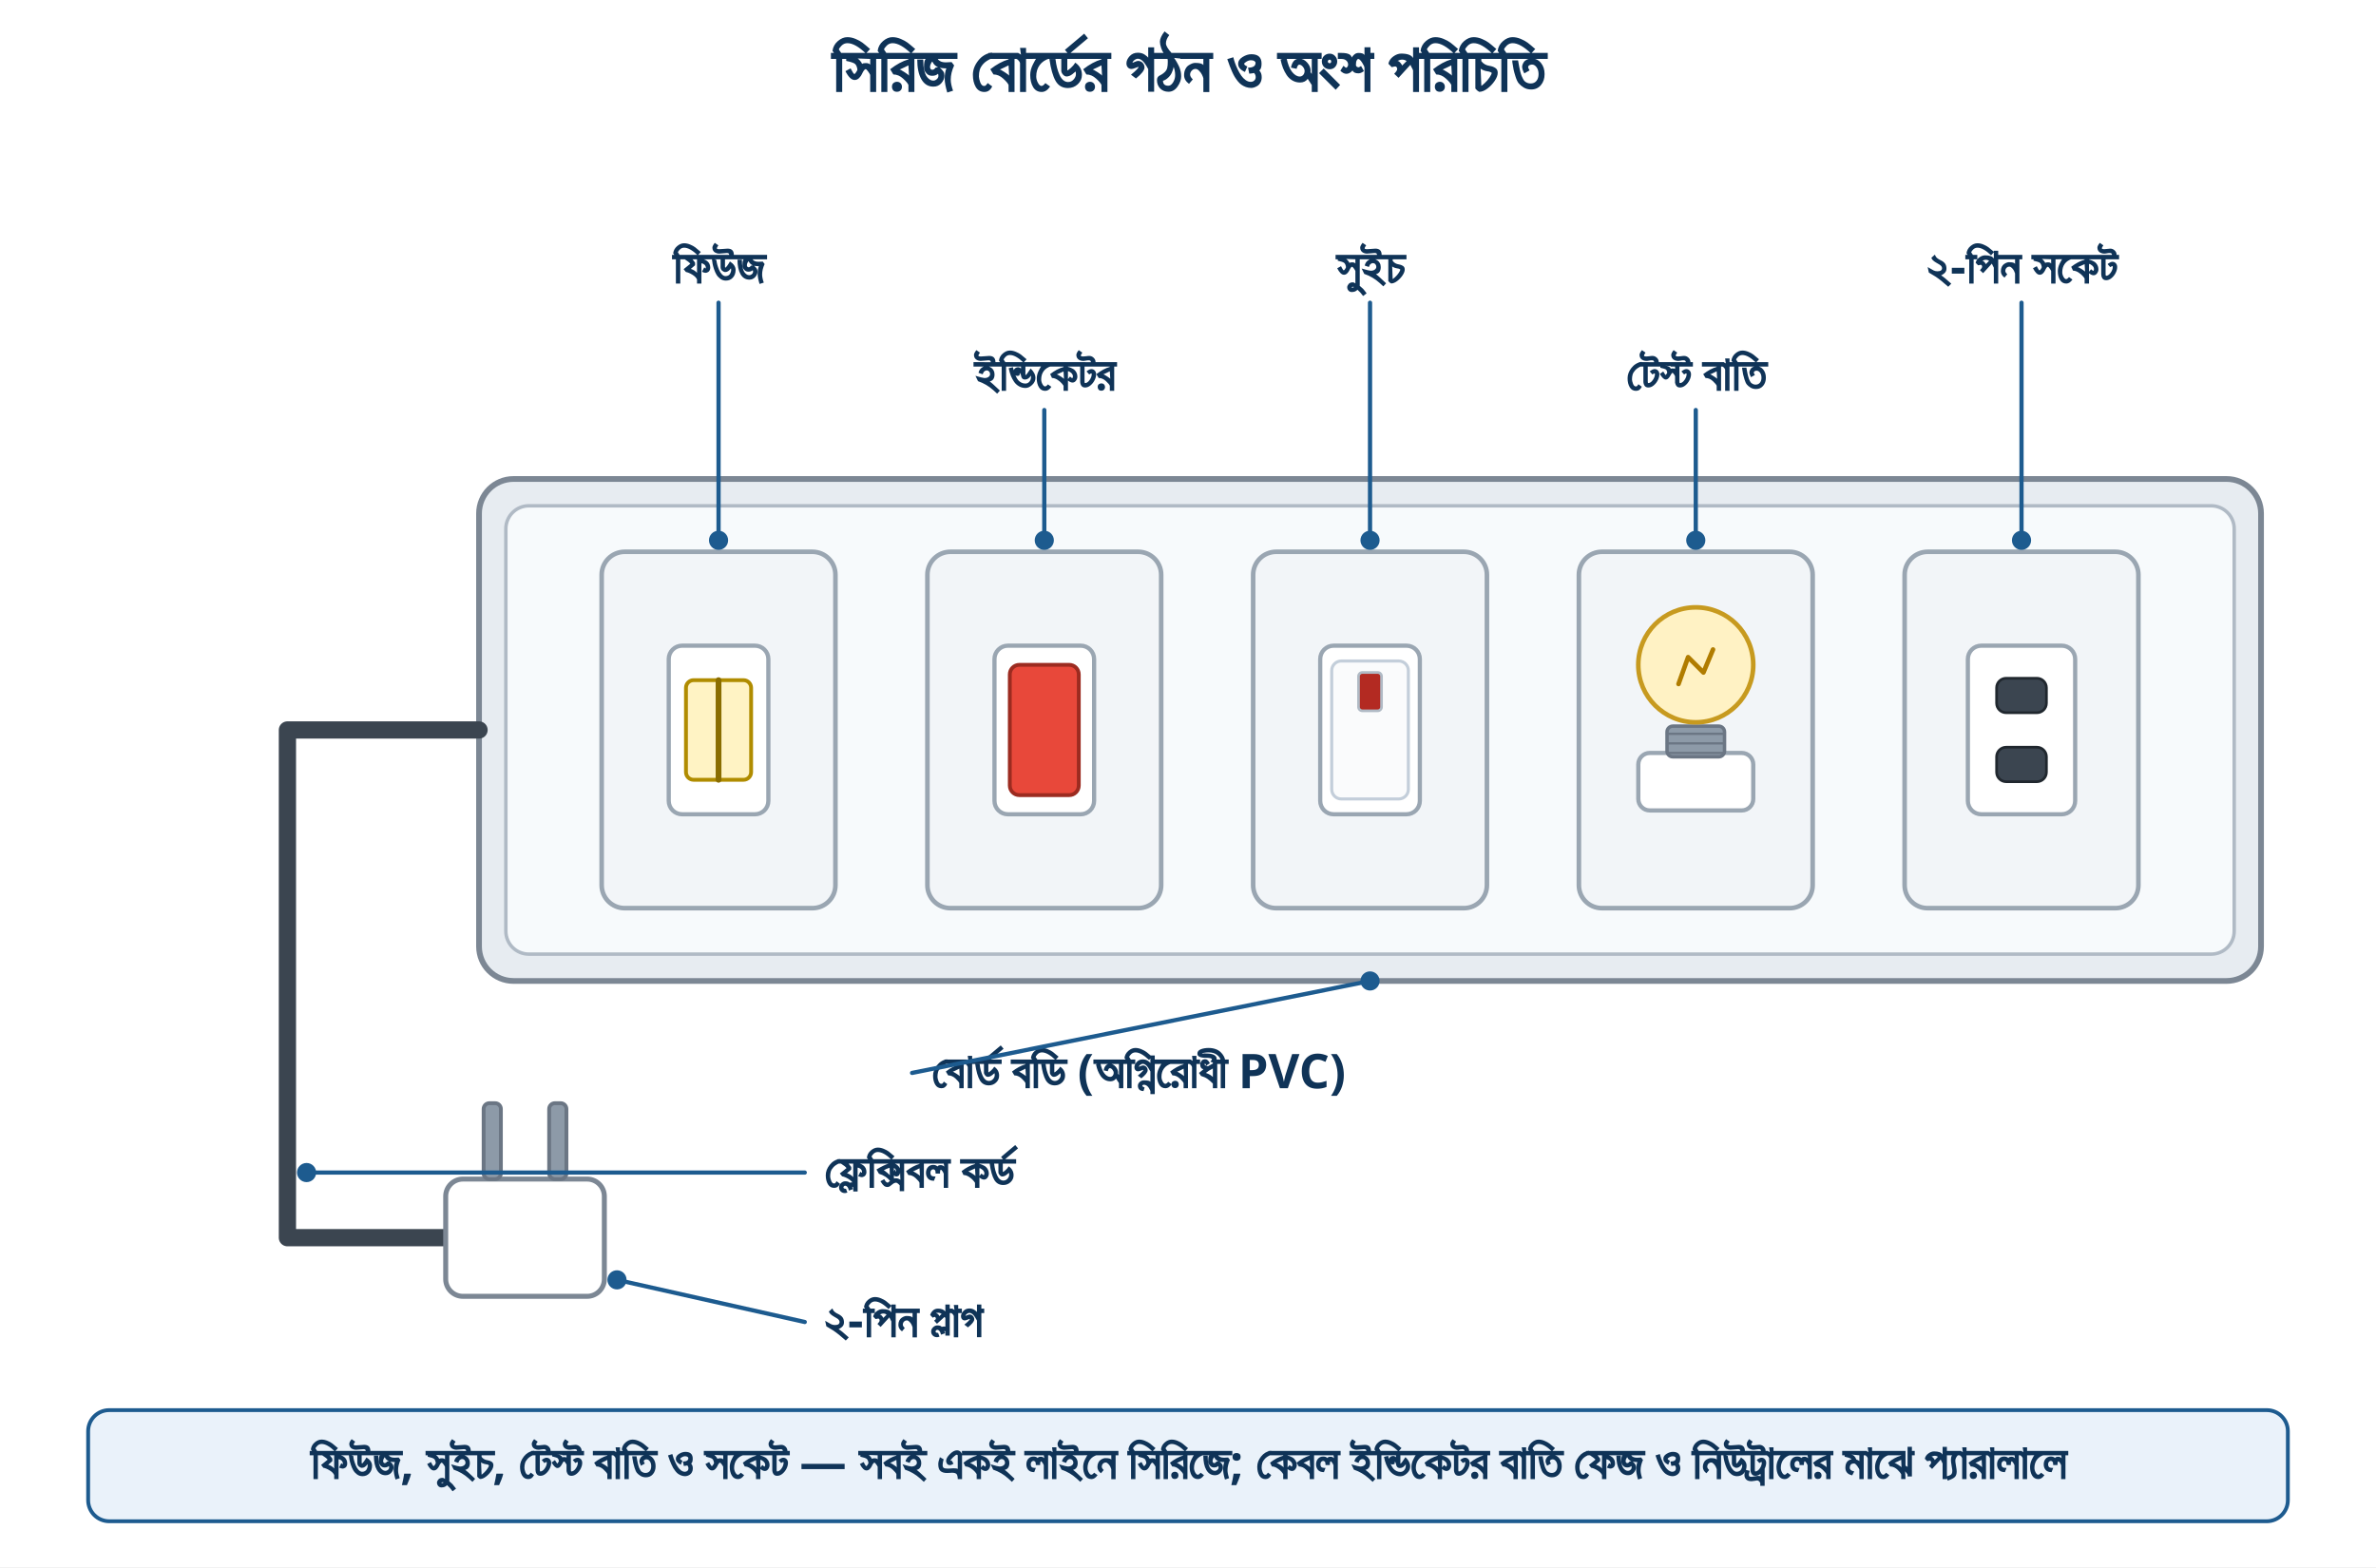
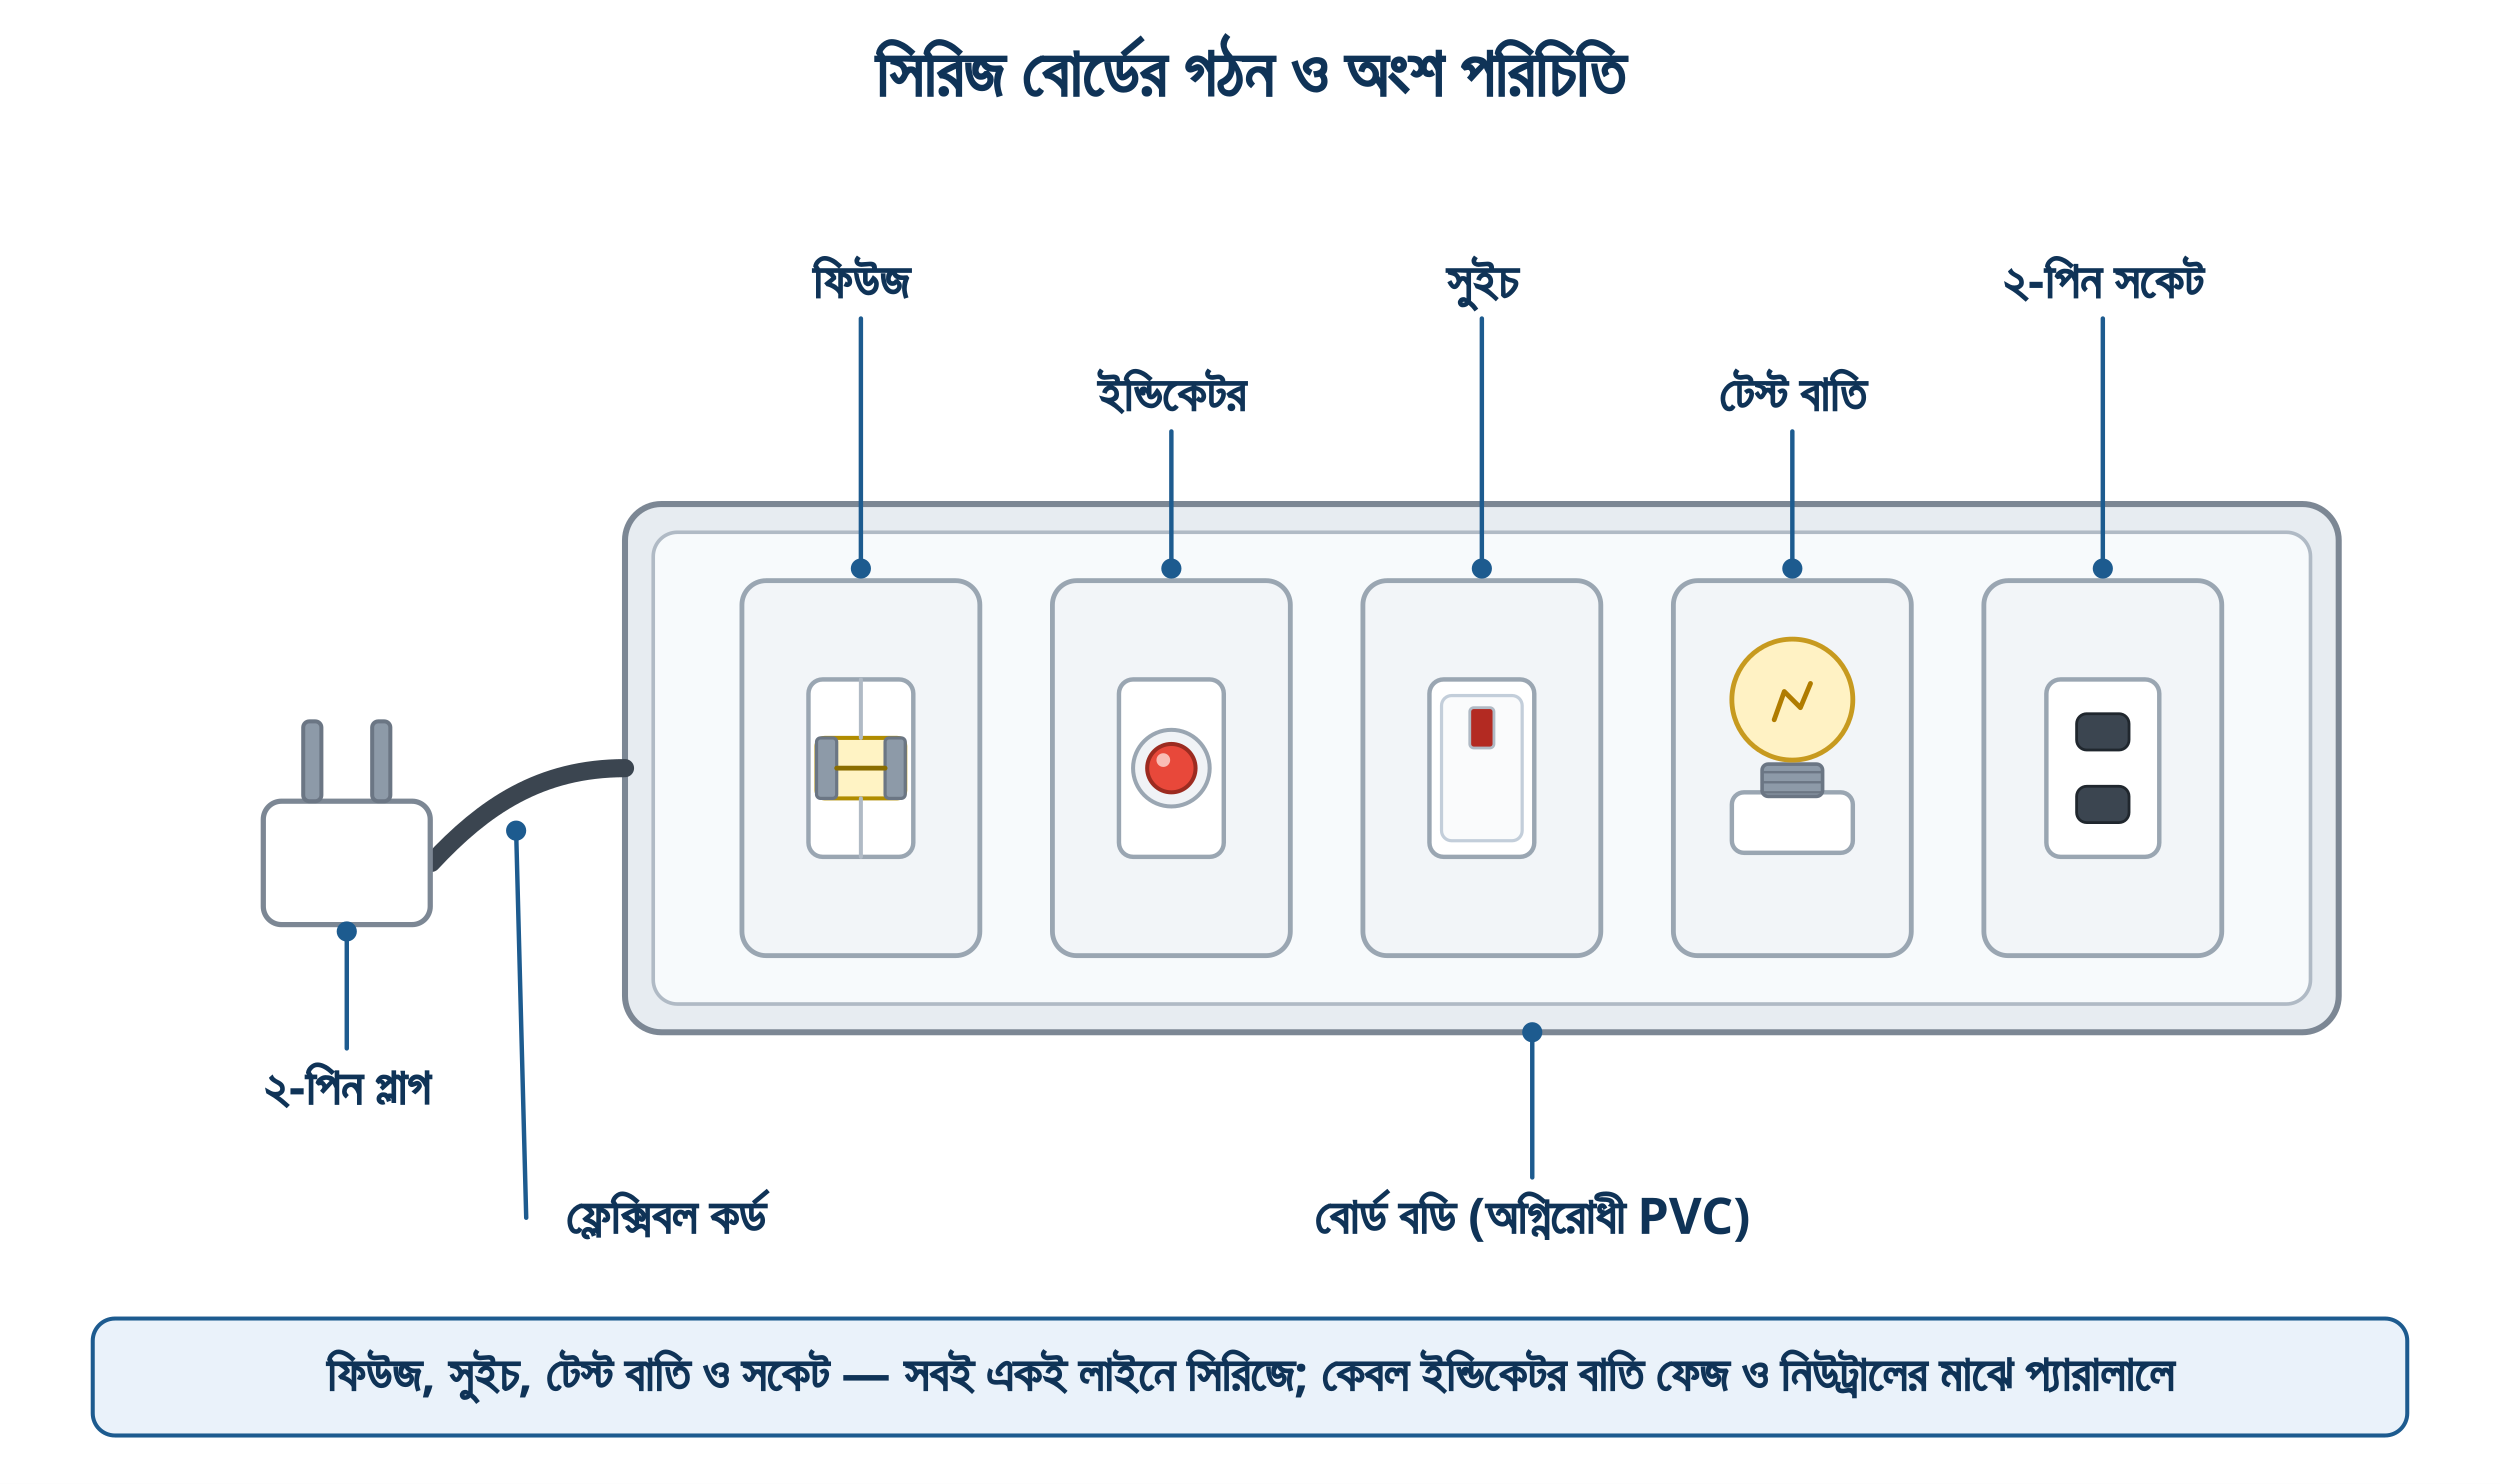
- <svg xmlns="http://www.w3.org/2000/svg" width="1240" height="818" viewBox="0 0 1240 818">
-   <rect width="1240" height="818" fill="#FFFFFF" />
+ <svg xmlns="http://www.w3.org/2000/svg" width="1240" height="736" viewBox="0 0 1240 736">
+   <rect width="1240" height="736" fill="#FFFFFF" />
  <text x="620.0" y="48.0" font-family="Kalpurush" font-size="34" font-weight="700" fill="#0F3357" text-anchor="middle">সিরিজ বোর্ডের গঠন ও অংশ পরিচিতি</text>
-   <rect x="250.0" y="250.0" width="930.0" height="262.0" rx="18" fill="#E7ECF1" stroke="#7C8794" stroke-width="3" />
-   <rect x="264.0" y="264.0" width="902.0" height="234.0" rx="12" fill="#F7FAFC" stroke="#B0BAC5" stroke-width="1.8" />
-   <rect x="314.0" y="288.0" width="122.0" height="186.0" rx="12" fill="#F2F5F8" stroke="#9AA6B2" stroke-width="2.4" />
-   <rect x="349.0" y="337.0" width="52.0" height="88.0" rx="7" fill="#FFFFFF" stroke="#9AA6B2" stroke-width="2.2" />
-   <rect x="358.0" y="355.0" width="34.0" height="52.0" rx="4" fill="#FFF3C4" stroke="#B08C00" stroke-width="2" />
-   <path d="M 375.0 355.0 L 375.0 407.0" fill="none" stroke="#8A6D00" stroke-width="3" stroke-linecap="round" stroke-linejoin="round" />
-   <text x="375.0" y="148.0" font-family="Kalpurush" font-size="25" font-weight="700" fill="#0F3357" text-anchor="middle">ফিউজ</text>
-   <path d="M 375.0 158 L 375.0 282" fill="none" stroke="#1D5B8F" stroke-width="2.2" stroke-linecap="round" stroke-linejoin="round" />
-   <circle cx="375.0" cy="282.0" r="5.0" fill="#1D5B8F" stroke="none" stroke-width="2" />
-   <rect x="484.0" y="288.0" width="122.0" height="186.0" rx="12" fill="#F2F5F8" stroke="#9AA6B2" stroke-width="2.4" />
-   <rect x="519.0" y="337.0" width="52.0" height="88.0" rx="7" fill="#FFFFFF" stroke="#9AA6B2" stroke-width="2.2" />
-   <rect x="527.0" y="347.0" width="36.0" height="68.0" rx="5" fill="#E8483A" stroke="#9C2B20" stroke-width="2" />
-   <text x="545.0" y="204.0" font-family="Kalpurush" font-size="25" font-weight="700" fill="#0F3357" text-anchor="middle">ইন্ডিকেটর</text>
-   <path d="M 545.0 214 L 545.0 282" fill="none" stroke="#1D5B8F" stroke-width="2.2" stroke-linecap="round" stroke-linejoin="round" />
-   <circle cx="545.0" cy="282.0" r="5.0" fill="#1D5B8F" stroke="none" stroke-width="2" />
-   <rect x="654.0" y="288.0" width="122.0" height="186.0" rx="12" fill="#F2F5F8" stroke="#9AA6B2" stroke-width="2.4" />
-   <rect x="689.0" y="337.0" width="52.0" height="88.0" rx="7" fill="#FFFFFF" stroke="#9AA6B2" stroke-width="2.2" />
-   <rect x="695.0" y="345.0" width="40.0" height="72.0" rx="5" fill="#FAFBFC" stroke="#C3CEDA" stroke-width="1.6" />
-   <rect x="709.0" y="351.0" width="12.0" height="20.0" rx="2" fill="#B32A22" stroke="#B0BAC5" stroke-width="1.4" />
-   <text x="715.0" y="148.0" font-family="Kalpurush" font-size="25" font-weight="700" fill="#0F3357" text-anchor="middle">সুইচ</text>
-   <path d="M 715.0 158 L 715.0 282" fill="none" stroke="#1D5B8F" stroke-width="2.2" stroke-linecap="round" stroke-linejoin="round" />
-   <circle cx="715.0" cy="282.0" r="5.0" fill="#1D5B8F" stroke="none" stroke-width="2" />
-   <rect x="824.0" y="288.0" width="122.0" height="186.0" rx="12" fill="#F2F5F8" stroke="#9AA6B2" stroke-width="2.4" />
-   <rect x="855.0" y="393.0" width="60.0" height="30.0" rx="6" fill="#FFFFFF" stroke="#9AA6B2" stroke-width="2.2" />
-   <rect x="870.0" y="379.0" width="30.0" height="16.0" rx="3" fill="#8D9AA8" stroke="#6B7684" stroke-width="1.8" />
-   <line x1="870.0" y1="383.0" x2="900.0" y2="383.0" stroke="#6B7684" stroke-width="1.2" stroke-linecap="round" />
-   <line x1="870.0" y1="388.0" x2="900.0" y2="388.0" stroke="#6B7684" stroke-width="1.2" stroke-linecap="round" />
-   <line x1="870.0" y1="393.0" x2="900.0" y2="393.0" stroke="#6B7684" stroke-width="1.2" stroke-linecap="round" />
-   <circle cx="885.0" cy="347.0" r="30.0" fill="#FFF2C4" stroke="#C79A1F" stroke-width="2.4" />
-   <path d="M 876.0 357.0 L 881.0 343.0 L 889.0 351.0 L 894.0 339.0" fill="none" stroke="#B07C00" stroke-width="2.4" stroke-linecap="round" stroke-linejoin="round" />
-   <text x="885.0" y="204.0" font-family="Kalpurush" font-size="25" font-weight="700" fill="#0F3357" text-anchor="middle">টেস্ট বাতি</text>
-   <path d="M 885.0 214 L 885.0 282" fill="none" stroke="#1D5B8F" stroke-width="2.2" stroke-linecap="round" stroke-linejoin="round" />
-   <circle cx="885.0" cy="282.0" r="5.0" fill="#1D5B8F" stroke="none" stroke-width="2" />
-   <rect x="994.0" y="288.0" width="122.0" height="186.0" rx="12" fill="#F2F5F8" stroke="#9AA6B2" stroke-width="2.4" />
-   <rect x="1027.0" y="337.0" width="56.0" height="88.0" rx="7" fill="#FFFFFF" stroke="#9AA6B2" stroke-width="2.2" />
-   <rect x="1042.0" y="354.0" width="26.0" height="18.0" rx="5" fill="#3B4550" stroke="#20272E" stroke-width="1.4" />
-   <rect x="1042.0" y="390.0" width="26.0" height="18.0" rx="5" fill="#3B4550" stroke="#20272E" stroke-width="1.4" />
-   <text x="1055.0" y="148.0" font-family="Kalpurush" font-size="25" font-weight="700" fill="#0F3357" text-anchor="middle">২-পিন সকেট</text>
-   <path d="M 1055.0 158 L 1055.0 282" fill="none" stroke="#1D5B8F" stroke-width="2.2" stroke-linecap="round" stroke-linejoin="round" />
-   <circle cx="1055.0" cy="282.0" r="5.0" fill="#1D5B8F" stroke="none" stroke-width="2" />
-   <path d="M 250 381.0 L 150 381.0 L 150 646 L 232 646" fill="none" stroke="#3B4550" stroke-width="9" stroke-linecap="round" stroke-linejoin="round" />
-   <rect x="232.6" y="615.4" width="82.8" height="61.2" rx="9" fill="#FFFFFF" stroke="#7C8794" stroke-width="2.6" />
-   <rect x="252.4" y="575.8" width="9.0" height="39.6" rx="3" fill="#8D9AA8" stroke="#6B7684" stroke-width="2" />
-   <rect x="286.6" y="575.8" width="9.0" height="39.6" rx="3" fill="#8D9AA8" stroke="#6B7684" stroke-width="2" />
-   <text x="486.0" y="568.0" font-family="Kalpurush" font-size="25" font-weight="700" fill="#0F3357" text-anchor="start">বোর্ড বডি (অগ্নিরোধী PVC)</text>
-   <path d="M 476 560 L 715.0 512" fill="none" stroke="#1D5B8F" stroke-width="2.2" stroke-linecap="round" stroke-linejoin="round" />
-   <circle cx="715.0" cy="512.0" r="5.0" fill="#1D5B8F" stroke="none" stroke-width="2" />
-   <text x="430.0" y="620.0" font-family="Kalpurush" font-size="25" font-weight="700" fill="#0F3357" text-anchor="start">ফ্লেক্সিবল কর্ড</text>
-   <path d="M 420 612 L 160 612" fill="none" stroke="#1D5B8F" stroke-width="2.2" stroke-linecap="round" stroke-linejoin="round" />
-   <circle cx="160.0" cy="612.0" r="5.0" fill="#1D5B8F" stroke="none" stroke-width="2" />
-   <text x="430.0" y="698.0" font-family="Kalpurush" font-size="25" font-weight="700" fill="#0F3357" text-anchor="start">২-পিন প্লাগ</text>
-   <path d="M 420 690 L 322 668" fill="none" stroke="#1D5B8F" stroke-width="2.2" stroke-linecap="round" stroke-linejoin="round" />
-   <circle cx="322.0" cy="668.0" r="5.0" fill="#1D5B8F" stroke="none" stroke-width="2" />
-   <rect x="46.0" y="736.0" width="1148.0" height="58.0" rx="11" fill="#EAF2FA" stroke="#1D5B8F" stroke-width="2" />
-   <text x="620.0" y="772.0" font-family="Kalpurush" font-size="24.5" font-weight="700" fill="#0F3357" text-anchor="middle">ফিউজ, সুইচ, টেস্ট বাতি ও সকেট — সবই একই লাইনে সিরিজে; কেবল ইন্ডিকেটর বাতি ফেজ ও নিউট্রালের মাঝে প্যারালালে</text>
+   <rect x="310.0" y="250.0" width="850.0" height="262.0" rx="18" fill="#E7ECF1" stroke="#7C8794" stroke-width="3" />
+   <rect x="324.0" y="264.0" width="822.0" height="234.0" rx="12" fill="#F7FAFC" stroke="#B0BAC5" stroke-width="1.8" />
+   <rect x="368.0" y="288.0" width="118.0" height="186.0" rx="12" fill="#F2F5F8" stroke="#9AA6B2" stroke-width="2.4" />
+   <rect x="401.0" y="337.0" width="52.0" height="88.0" rx="7" fill="#FFFFFF" stroke="#9AA6B2" stroke-width="2.2" />
+   <rect x="405.0" y="366.0" width="44.0" height="30.0" rx="4" fill="#FFF3C4" stroke="#B08C00" stroke-width="2" />
+   <rect x="405.0" y="366.0" width="10.0" height="30.0" rx="2" fill="#8D9AA8" stroke="#6B7684" stroke-width="1.6" />
+   <rect x="439.0" y="366.0" width="10.0" height="30.0" rx="2" fill="#8D9AA8" stroke="#6B7684" stroke-width="1.6" />
+   <path d="M 415.0 381.0 L 439.0 381.0" fill="none" stroke="#8A6D00" stroke-width="2.4" stroke-linecap="round" stroke-linejoin="round" />
+   <path d="M 427.0 337.0 L 427.0 366.0" fill="none" stroke="#B0BAC5" stroke-width="2" stroke-linecap="round" stroke-linejoin="round" />
+   <path d="M 427.0 396.0 L 427.0 425.0" fill="none" stroke="#B0BAC5" stroke-width="2" stroke-linecap="round" stroke-linejoin="round" />
+   <text x="427.0" y="148.0" font-family="Kalpurush" font-size="25" font-weight="700" fill="#0F3357" text-anchor="middle">ফিউজ</text>
+   <path d="M 427.0 158 L 427.0 282" fill="none" stroke="#1D5B8F" stroke-width="2.2" stroke-linecap="round" stroke-linejoin="round" />
+   <circle cx="427.0" cy="282.0" r="5.0" fill="#1D5B8F" stroke="none" stroke-width="2" />
+   <rect x="522.0" y="288.0" width="118.0" height="186.0" rx="12" fill="#F2F5F8" stroke="#9AA6B2" stroke-width="2.4" />
+   <rect x="555.0" y="337.0" width="52.0" height="88.0" rx="7" fill="#FFFFFF" stroke="#9AA6B2" stroke-width="2.2" />
+   <circle cx="581.0" cy="381.0" r="19.0" fill="#F0F3F6" stroke="#9AA6B2" stroke-width="2" />
+   <circle cx="581.0" cy="381.0" r="12.0" fill="#E8483A" stroke="#9C2B20" stroke-width="2" />
+   <circle cx="577.0" cy="377.0" r="3.4" fill="#F9BDB6" stroke="none" stroke-width="2" />
+   <text x="581.0" y="204.0" font-family="Kalpurush" font-size="25" font-weight="700" fill="#0F3357" text-anchor="middle">ইন্ডিকেটর</text>
+   <path d="M 581.0 214 L 581.0 282" fill="none" stroke="#1D5B8F" stroke-width="2.2" stroke-linecap="round" stroke-linejoin="round" />
+   <circle cx="581.0" cy="282.0" r="5.0" fill="#1D5B8F" stroke="none" stroke-width="2" />
+   <rect x="676.0" y="288.0" width="118.0" height="186.0" rx="12" fill="#F2F5F8" stroke="#9AA6B2" stroke-width="2.4" />
+   <rect x="709.0" y="337.0" width="52.0" height="88.0" rx="7" fill="#FFFFFF" stroke="#9AA6B2" stroke-width="2.2" />
+   <rect x="715.0" y="345.0" width="40.0" height="72.0" rx="5" fill="#FAFBFC" stroke="#C3CEDA" stroke-width="1.6" />
+   <rect x="729.0" y="351.0" width="12.0" height="20.0" rx="2" fill="#B32A22" stroke="#B0BAC5" stroke-width="1.4" />
+   <text x="735.0" y="148.0" font-family="Kalpurush" font-size="25" font-weight="700" fill="#0F3357" text-anchor="middle">সুইচ</text>
+   <path d="M 735.0 158 L 735.0 282" fill="none" stroke="#1D5B8F" stroke-width="2.2" stroke-linecap="round" stroke-linejoin="round" />
+   <circle cx="735.0" cy="282.0" r="5.0" fill="#1D5B8F" stroke="none" stroke-width="2" />
+   <rect x="830.0" y="288.0" width="118.0" height="186.0" rx="12" fill="#F2F5F8" stroke="#9AA6B2" stroke-width="2.4" />
+   <rect x="859.0" y="393.0" width="60.0" height="30.0" rx="6" fill="#FFFFFF" stroke="#9AA6B2" stroke-width="2.2" />
+   <rect x="874.0" y="379.0" width="30.0" height="16.0" rx="3" fill="#8D9AA8" stroke="#6B7684" stroke-width="1.8" />
+   <line x1="874.0" y1="383.0" x2="904.0" y2="383.0" stroke="#6B7684" stroke-width="1.2" stroke-linecap="round" />
+   <line x1="874.0" y1="388.0" x2="904.0" y2="388.0" stroke="#6B7684" stroke-width="1.2" stroke-linecap="round" />
+   <line x1="874.0" y1="393.0" x2="904.0" y2="393.0" stroke="#6B7684" stroke-width="1.2" stroke-linecap="round" />
+   <circle cx="889.0" cy="347.0" r="30.0" fill="#FFF2C4" stroke="#C79A1F" stroke-width="2.4" />
+   <path d="M 880.0 357.0 L 885.0 343.0 L 893.0 351.0 L 898.0 339.0" fill="none" stroke="#B07C00" stroke-width="2.4" stroke-linecap="round" stroke-linejoin="round" />
+   <text x="889.0" y="204.0" font-family="Kalpurush" font-size="25" font-weight="700" fill="#0F3357" text-anchor="middle">টেস্ট বাতি</text>
+   <path d="M 889.0 214 L 889.0 282" fill="none" stroke="#1D5B8F" stroke-width="2.2" stroke-linecap="round" stroke-linejoin="round" />
+   <circle cx="889.0" cy="282.0" r="5.0" fill="#1D5B8F" stroke="none" stroke-width="2" />
+   <rect x="984.0" y="288.0" width="118.0" height="186.0" rx="12" fill="#F2F5F8" stroke="#9AA6B2" stroke-width="2.4" />
+   <rect x="1015.0" y="337.0" width="56.0" height="88.0" rx="7" fill="#FFFFFF" stroke="#9AA6B2" stroke-width="2.2" />
+   <rect x="1030.0" y="354.0" width="26.0" height="18.0" rx="5" fill="#3B4550" stroke="#20272E" stroke-width="1.4" />
+   <rect x="1030.0" y="390.0" width="26.0" height="18.0" rx="5" fill="#3B4550" stroke="#20272E" stroke-width="1.4" />
+   <text x="1043.0" y="148.0" font-family="Kalpurush" font-size="25" font-weight="700" fill="#0F3357" text-anchor="middle">২-পিন সকেট</text>
+   <path d="M 1043.0 158 L 1043.0 282" fill="none" stroke="#1D5B8F" stroke-width="2.2" stroke-linecap="round" stroke-linejoin="round" />
+   <circle cx="1043.0" cy="282.0" r="5.0" fill="#1D5B8F" stroke="none" stroke-width="2" />
+   <path d="M 310 381.0 C 268 381.0 240 400 214 428" fill="none" stroke="#3B4550" stroke-width="9" stroke-linecap="round" stroke-linejoin="round" />
+   <rect x="130.6" y="397.4" width="82.8" height="61.2" rx="9" fill="#FFFFFF" stroke="#7C8794" stroke-width="2.6" />
+   <rect x="150.4" y="357.8" width="9.0" height="39.6" rx="3" fill="#8D9AA8" stroke="#6B7684" stroke-width="2" />
+   <rect x="184.6" y="357.8" width="9.0" height="39.6" rx="3" fill="#8D9AA8" stroke="#6B7684" stroke-width="2" />
+   <text x="172.0" y="548.0" font-family="Kalpurush" font-size="25" font-weight="700" fill="#0F3357" text-anchor="middle">২-পিন প্লাগ</text>
+   <path d="M 172 520.0 L 172 462" fill="none" stroke="#1D5B8F" stroke-width="2.2" stroke-linecap="round" stroke-linejoin="round" />
+   <circle cx="172.0" cy="462.0" r="5.0" fill="#1D5B8F" stroke="none" stroke-width="2" />
+   <text x="330.0" y="612.0" font-family="Kalpurush" font-size="25" font-weight="700" fill="#0F3357" text-anchor="middle">ফ্লেক্সিবল কর্ড</text>
+   <path d="M 261.0 604 L 256 412" fill="none" stroke="#1D5B8F" stroke-width="2.2" stroke-linecap="round" stroke-linejoin="round" />
+   <circle cx="256.0" cy="412.0" r="5.0" fill="#1D5B8F" stroke="none" stroke-width="2" />
+   <text x="760.0" y="612.0" font-family="Kalpurush" font-size="25" font-weight="700" fill="#0F3357" text-anchor="middle">বোর্ড বডি (অগ্নিরোধী PVC)</text>
+   <path d="M 760 584.0 L 760 512" fill="none" stroke="#1D5B8F" stroke-width="2.2" stroke-linecap="round" stroke-linejoin="round" />
+   <circle cx="760.0" cy="512.0" r="5.0" fill="#1D5B8F" stroke="none" stroke-width="2" />
+   <rect x="46.0" y="654.0" width="1148.0" height="58.0" rx="11" fill="#EAF2FA" stroke="#1D5B8F" stroke-width="2" />
+   <text x="620.0" y="690.0" font-family="Kalpurush" font-size="24.5" font-weight="700" fill="#0F3357" text-anchor="middle">ফিউজ, সুইচ, টেস্ট বাতি ও সকেট — সবই একই লাইনে সিরিজে; কেবল ইন্ডিকেটর বাতি ফেজ ও নিউট্রালের মাঝে প্যারালালে</text>
</svg>
